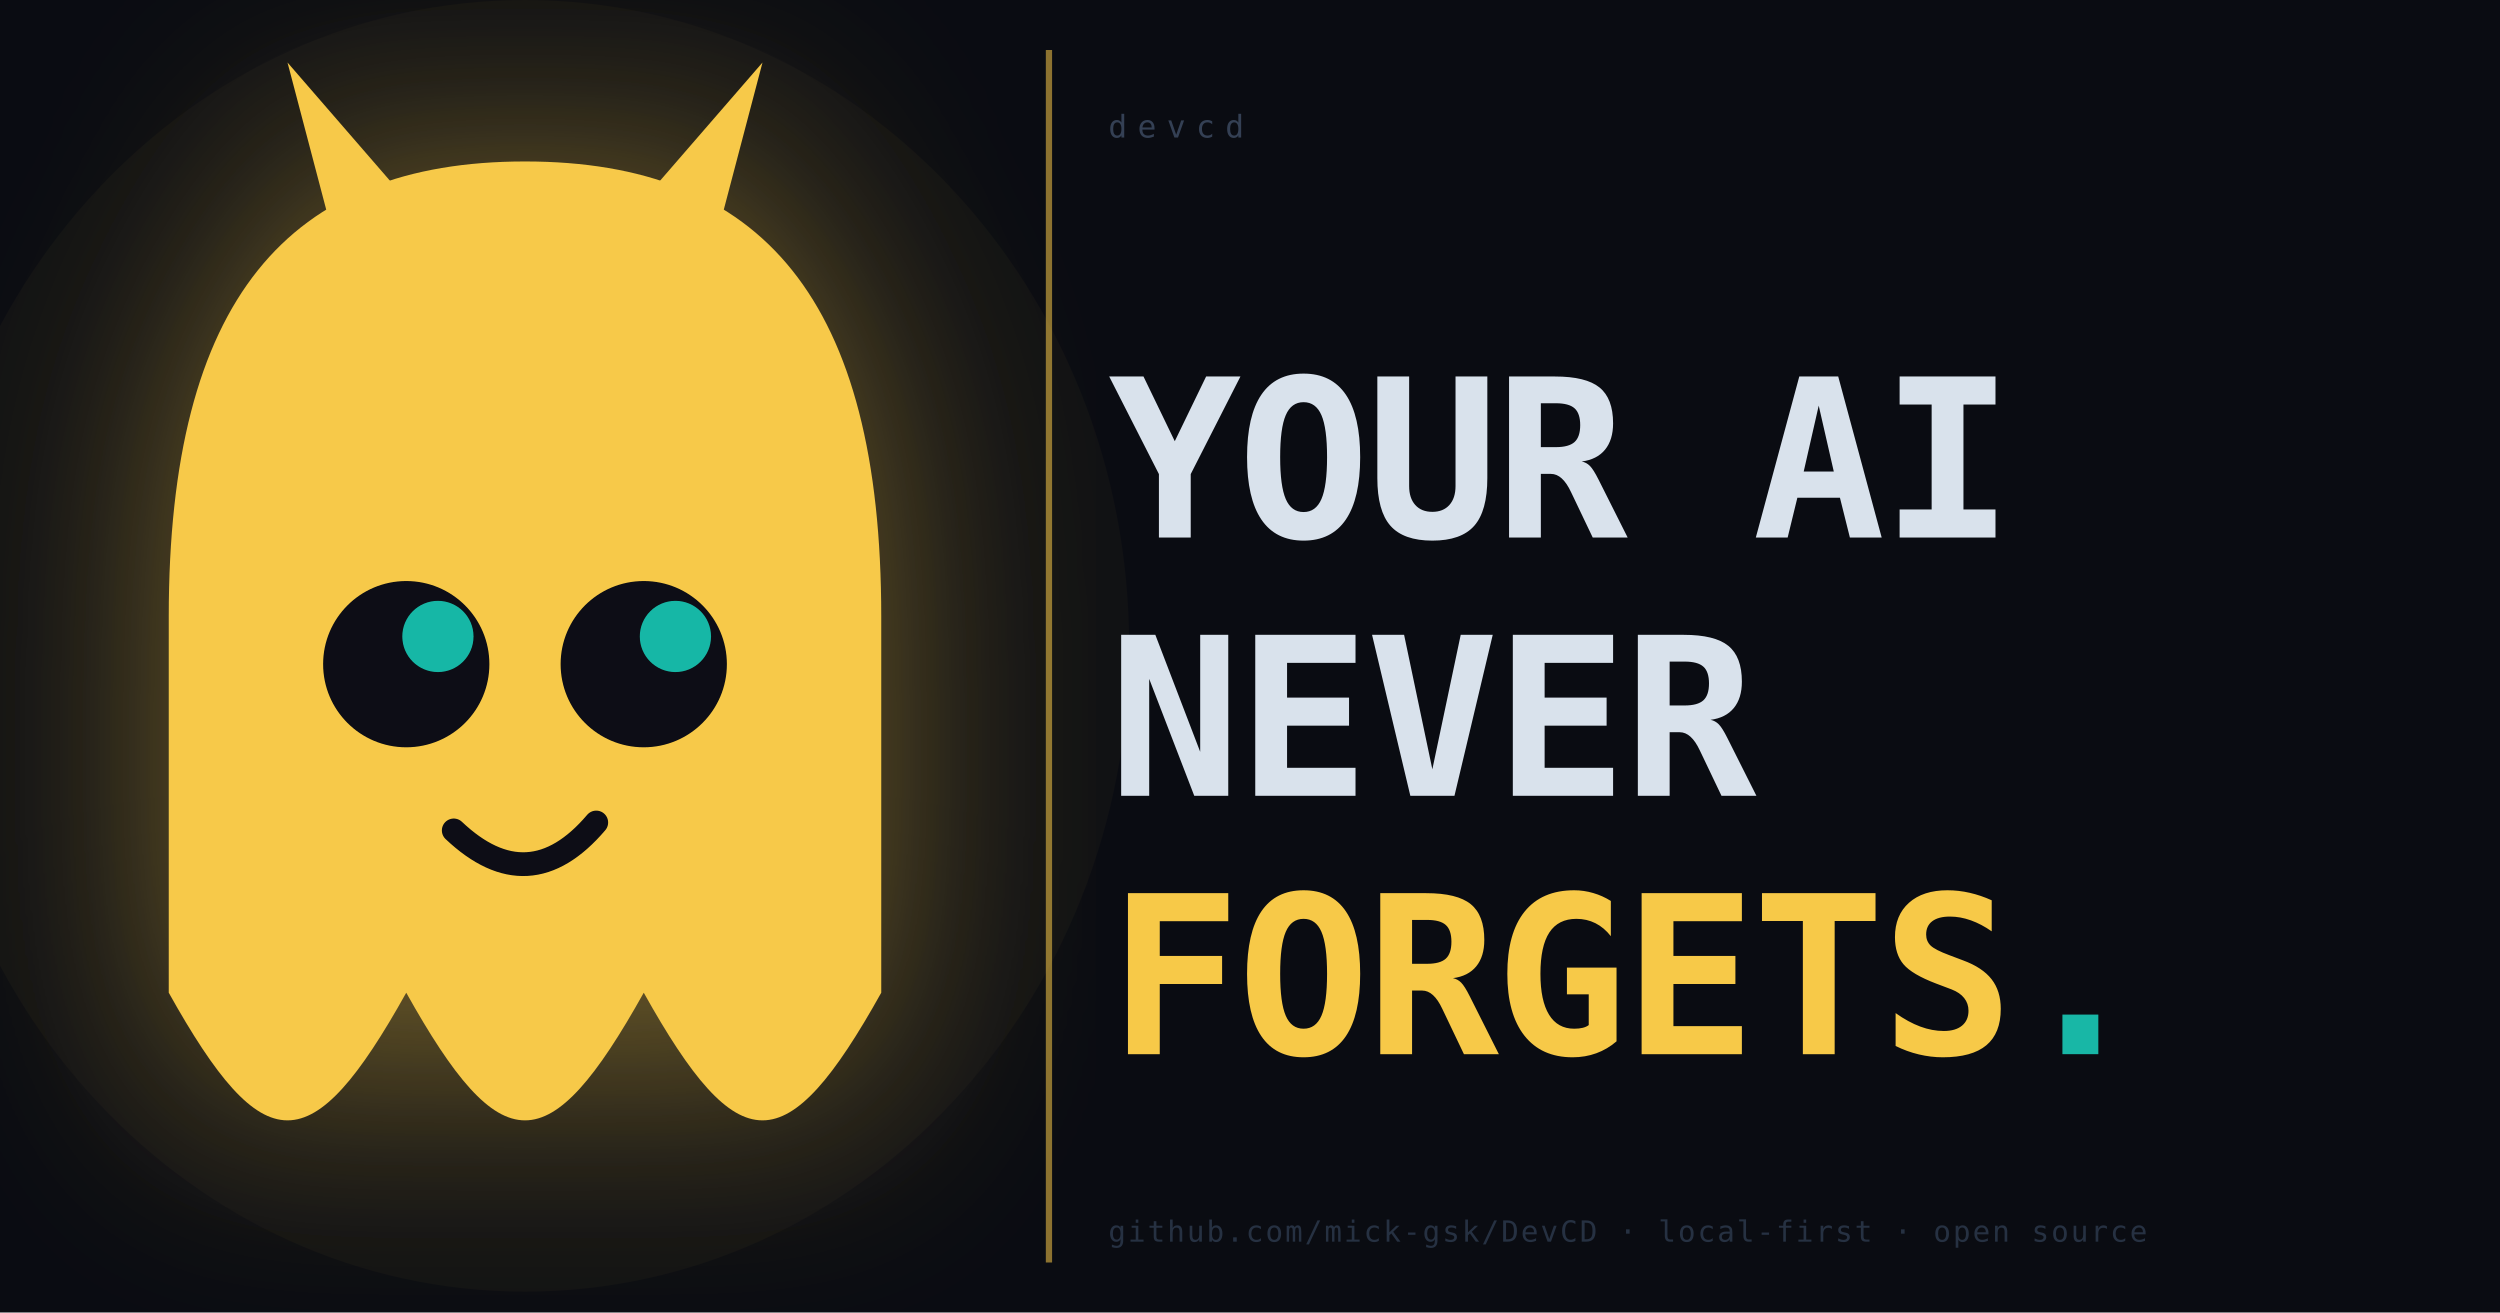
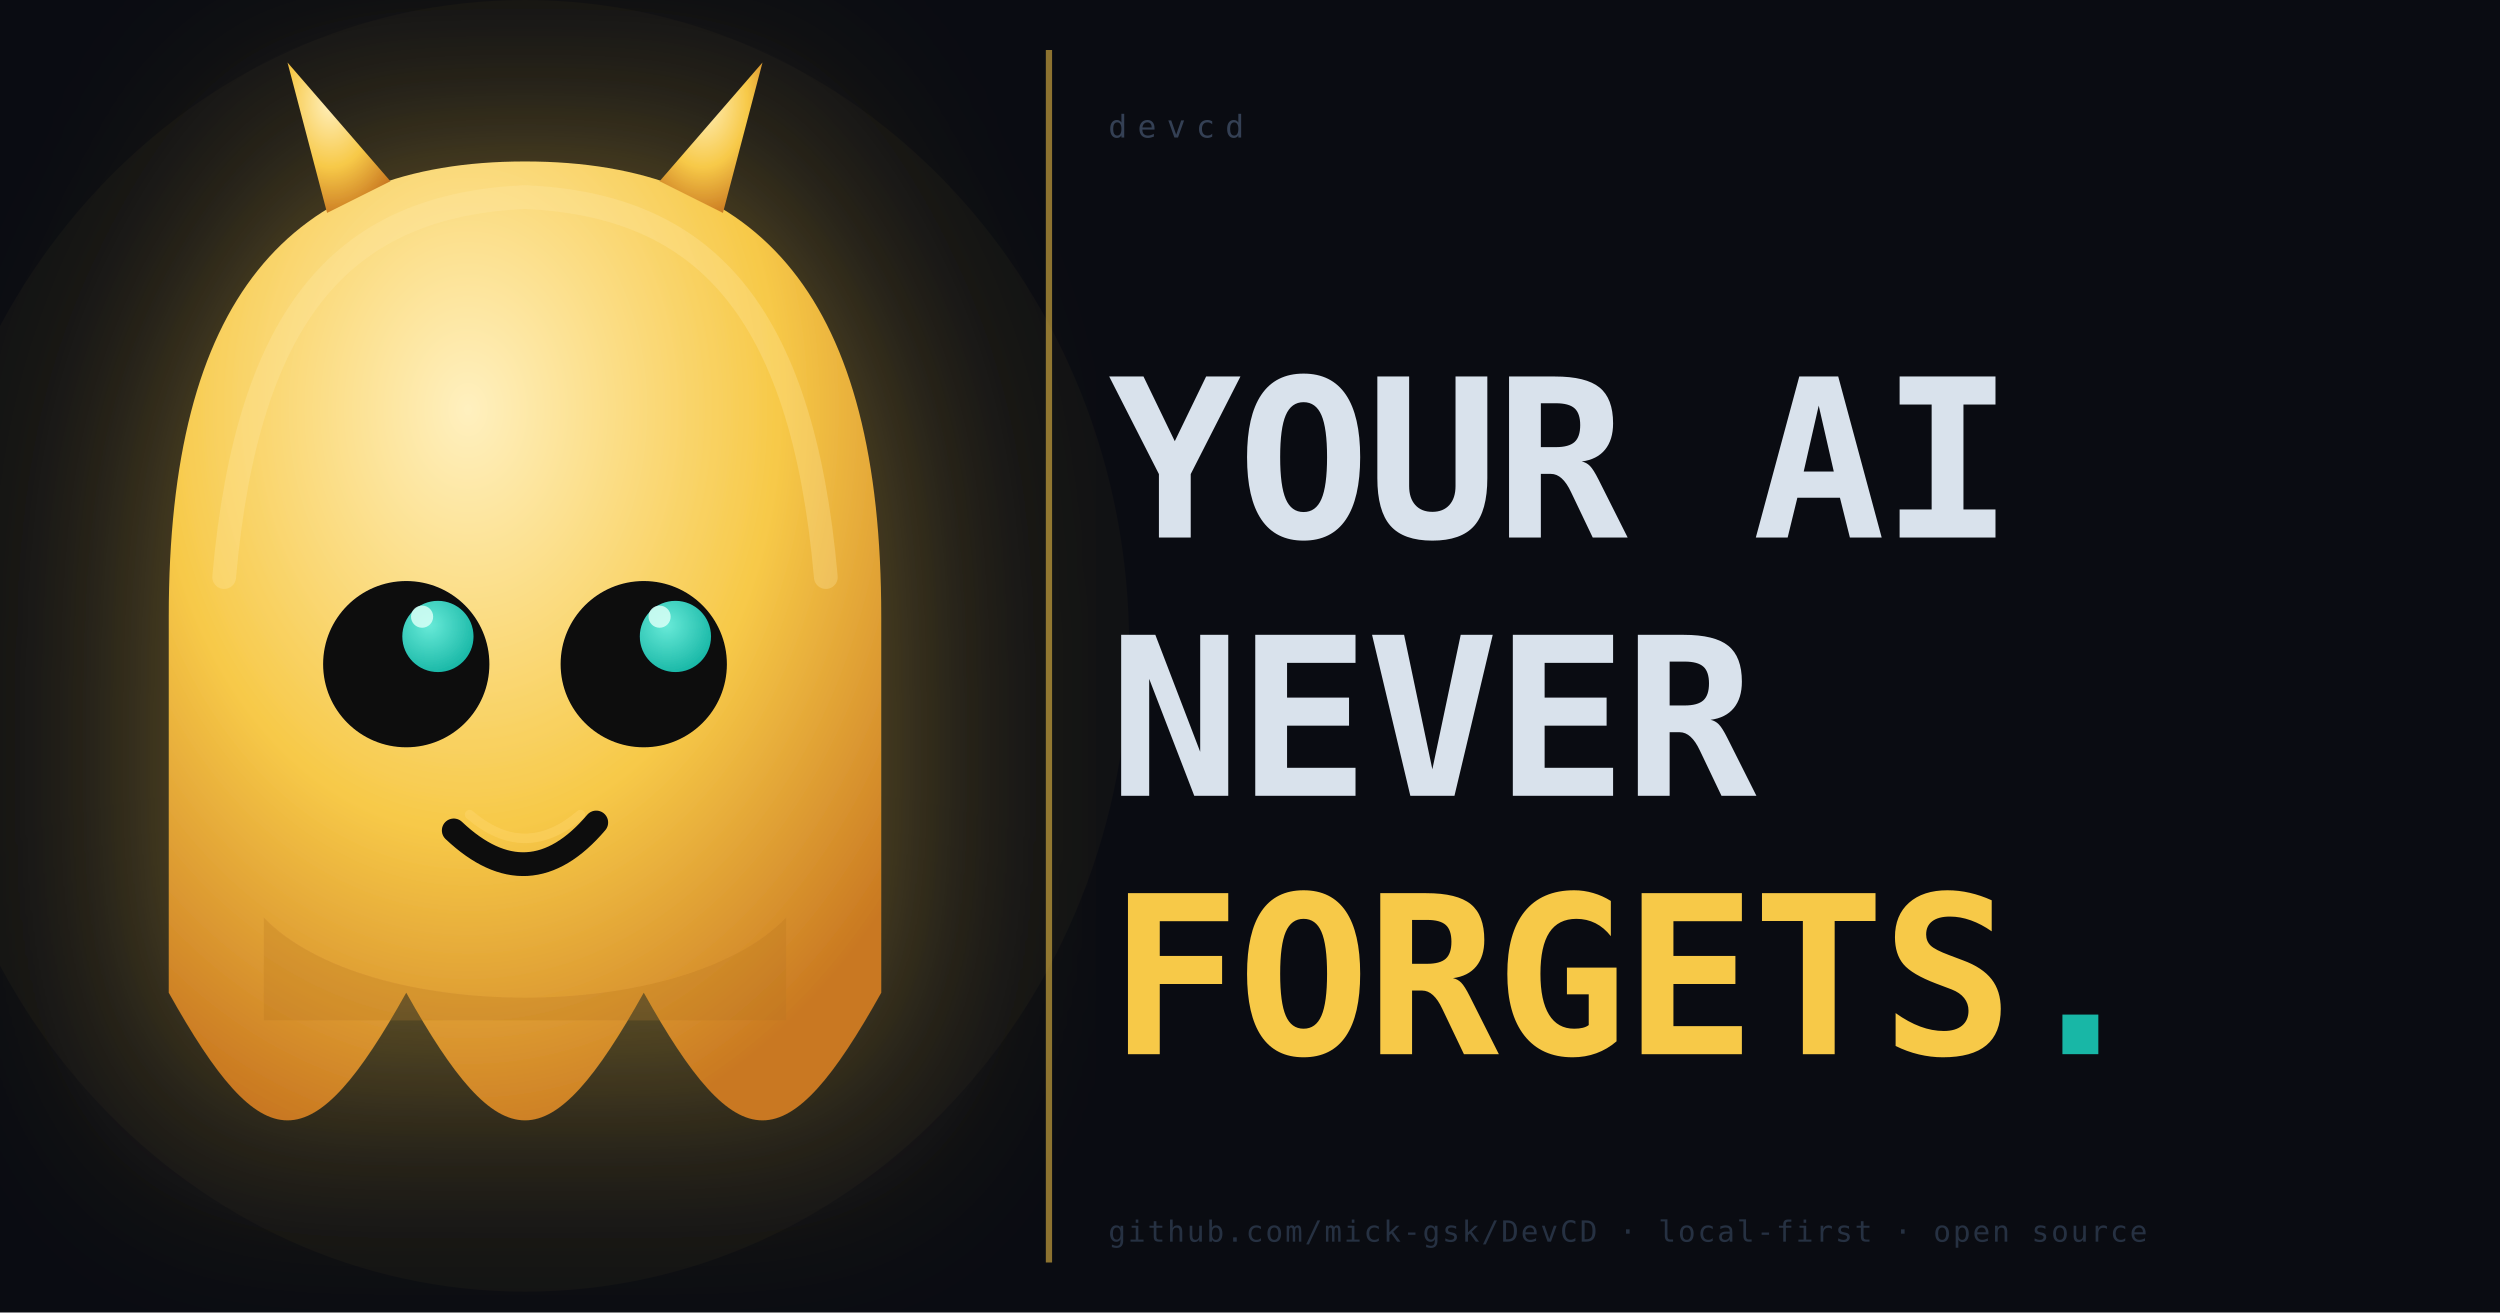
<svg xmlns="http://www.w3.org/2000/svg" width="1200" height="630" viewBox="0 0 1200 630" role="img" aria-labelledby="title desc">
  <defs>
    <filter id="glow" x="-30%" y="-30%" width="160%" height="160%">
      <feGaussianBlur in="SourceAlpha" stdDeviation="28" result="b" />
      <feFlood flood-color="#f7c948" flood-opacity="0.42" result="c" />
      <feComposite in="c" in2="b" operator="in" result="g" />
      <feMerge>
        <feMergeNode in="g" />
        <feMergeNode in="SourceGraphic" />
      </feMerge>
    </filter>
+     <radialGradient id="card-body-shade" cx="42%" cy="26%" r="78%">
+       <stop offset="0%" stop-color="#fff0bf" />
+       <stop offset="56%" stop-color="#f7c948" />
+       <stop offset="100%" stop-color="#c97821" />
+     </radialGradient>
+     <radialGradient id="card-eye-core" cx="38%" cy="34%" r="70%">
+       <stop offset="0%" stop-color="#68ead8" />
+       <stop offset="100%" stop-color="#18b7a6" />
+     </radialGradient>
  </defs>
  <rect width="1200" height="630" fill="#0a0c12" />
  <ellipse cx="252" cy="310" rx="290" ry="310" fill="#f7c948" opacity="0.03" />
  <g transform="translate(-33,-27) scale(1.9)" filter="url(#glow)">
-     <path d="       M 60,265       L 60,170       C 60,90 90,55 150,55       C 210,55 240,90 240,170       L 240,265       C 216,308 204,308 180,265       C 156,308 144,308 120,265       C  96,308  84,308  60,265       Z" fill="#f7c948" />
-     <circle cx="120" cy="182" r="21" fill="#0a0c12" />
-     <circle cx="128" cy="175" r="9" fill="#18b7a6" />
-     <circle cx="180" cy="182" r="21" fill="#0a0c12" />
-     <circle cx="188" cy="175" r="9" fill="#18b7a6" />
-     <path d="M 132,224 Q 151,242 168,222" fill="none" stroke="#0a0c12" stroke-width="6" stroke-linecap="round" />
-     <path d="M 100,68 L 90,30 L 116,60" fill="#f7c948" />
-     <path d="M 200,68 L 210,30 L 184,60" fill="#f7c948" />
+     <path d="       M 60,265       L 60,170       C 60,90 90,55 150,55       C 210,55 240,90 240,170       L 240,265       C 216,308 204,308 180,265       C 156,308 144,308 120,265       C  96,308  84,308  60,265       Z" fill="url(#card-body-shade)" />
+     <path d="M 74,160 C 80,92 105,66 150,64 C 195,66 220,92 226,160" fill="none" stroke="#ffe9a9" stroke-width="6" stroke-linecap="round" opacity="0.28" />
+     <path d="M 84,246 C 110,273 190,273 216,246 L 216,272 L 84,272 Z" fill="#b46f1e" opacity="0.24" />
+     <circle cx="120" cy="182" r="21" fill="#080a0f" />
+     <circle cx="128" cy="175" r="9" fill="url(#card-eye-core)" />
+     <circle cx="124" cy="170" r="2.8" fill="#d7fff6" opacity="0.86" />
+     <circle cx="180" cy="182" r="21" fill="#080a0f" />
+     <circle cx="188" cy="175" r="9" fill="url(#card-eye-core)" />
+     <circle cx="184" cy="170" r="2.8" fill="#d7fff6" opacity="0.86" />
+     <path d="M 132,224 Q 151,242 168,222" fill="none" stroke="#080a0f" stroke-width="6" stroke-linecap="round" />
+     <path d="M 136,220 Q 150,232 164,220" fill="none" stroke="#ffd66e" stroke-width="2.4" stroke-linecap="round" opacity="0.42" />
+     <path d="M 100,68 L 90,30 L 116,60" fill="url(#card-body-shade)" />
+     <path d="M 200,68 L 210,30 L 184,60" fill="url(#card-body-shade)" />
  </g>
  <rect x="502" y="24" width="3" height="582" fill="#f7c948" opacity="0.55" />
  <text x="532" y="66" font-family="Cascadia Mono, Consolas, Menlo, monospace" font-size="15" letter-spacing="5" fill="#344054">devcd</text>
  <text x="532" y="258" font-family="Cascadia Mono, Consolas, Menlo, monospace" font-size="106" font-weight="900" letter-spacing="-2" fill="#d9e2ec">YOUR AI</text>
  <text x="532" y="382" font-family="Cascadia Mono, Consolas, Menlo, monospace" font-size="106" font-weight="900" letter-spacing="-2" fill="#d9e2ec">NEVER</text>
  <text x="532" y="506" font-family="Cascadia Mono, Consolas, Menlo, monospace" font-size="106" font-weight="900" letter-spacing="-2" fill="#f7c948">FORGETS<tspan fill="#18b7a6">.</tspan>
  </text>
  <text x="532" y="596" font-family="Cascadia Mono, Consolas, Menlo, monospace" font-size="14" letter-spacing="1" fill="#263142">github.com/mick-gsk/DevCD  ·  local-first  ·  open source</text>
</svg>
